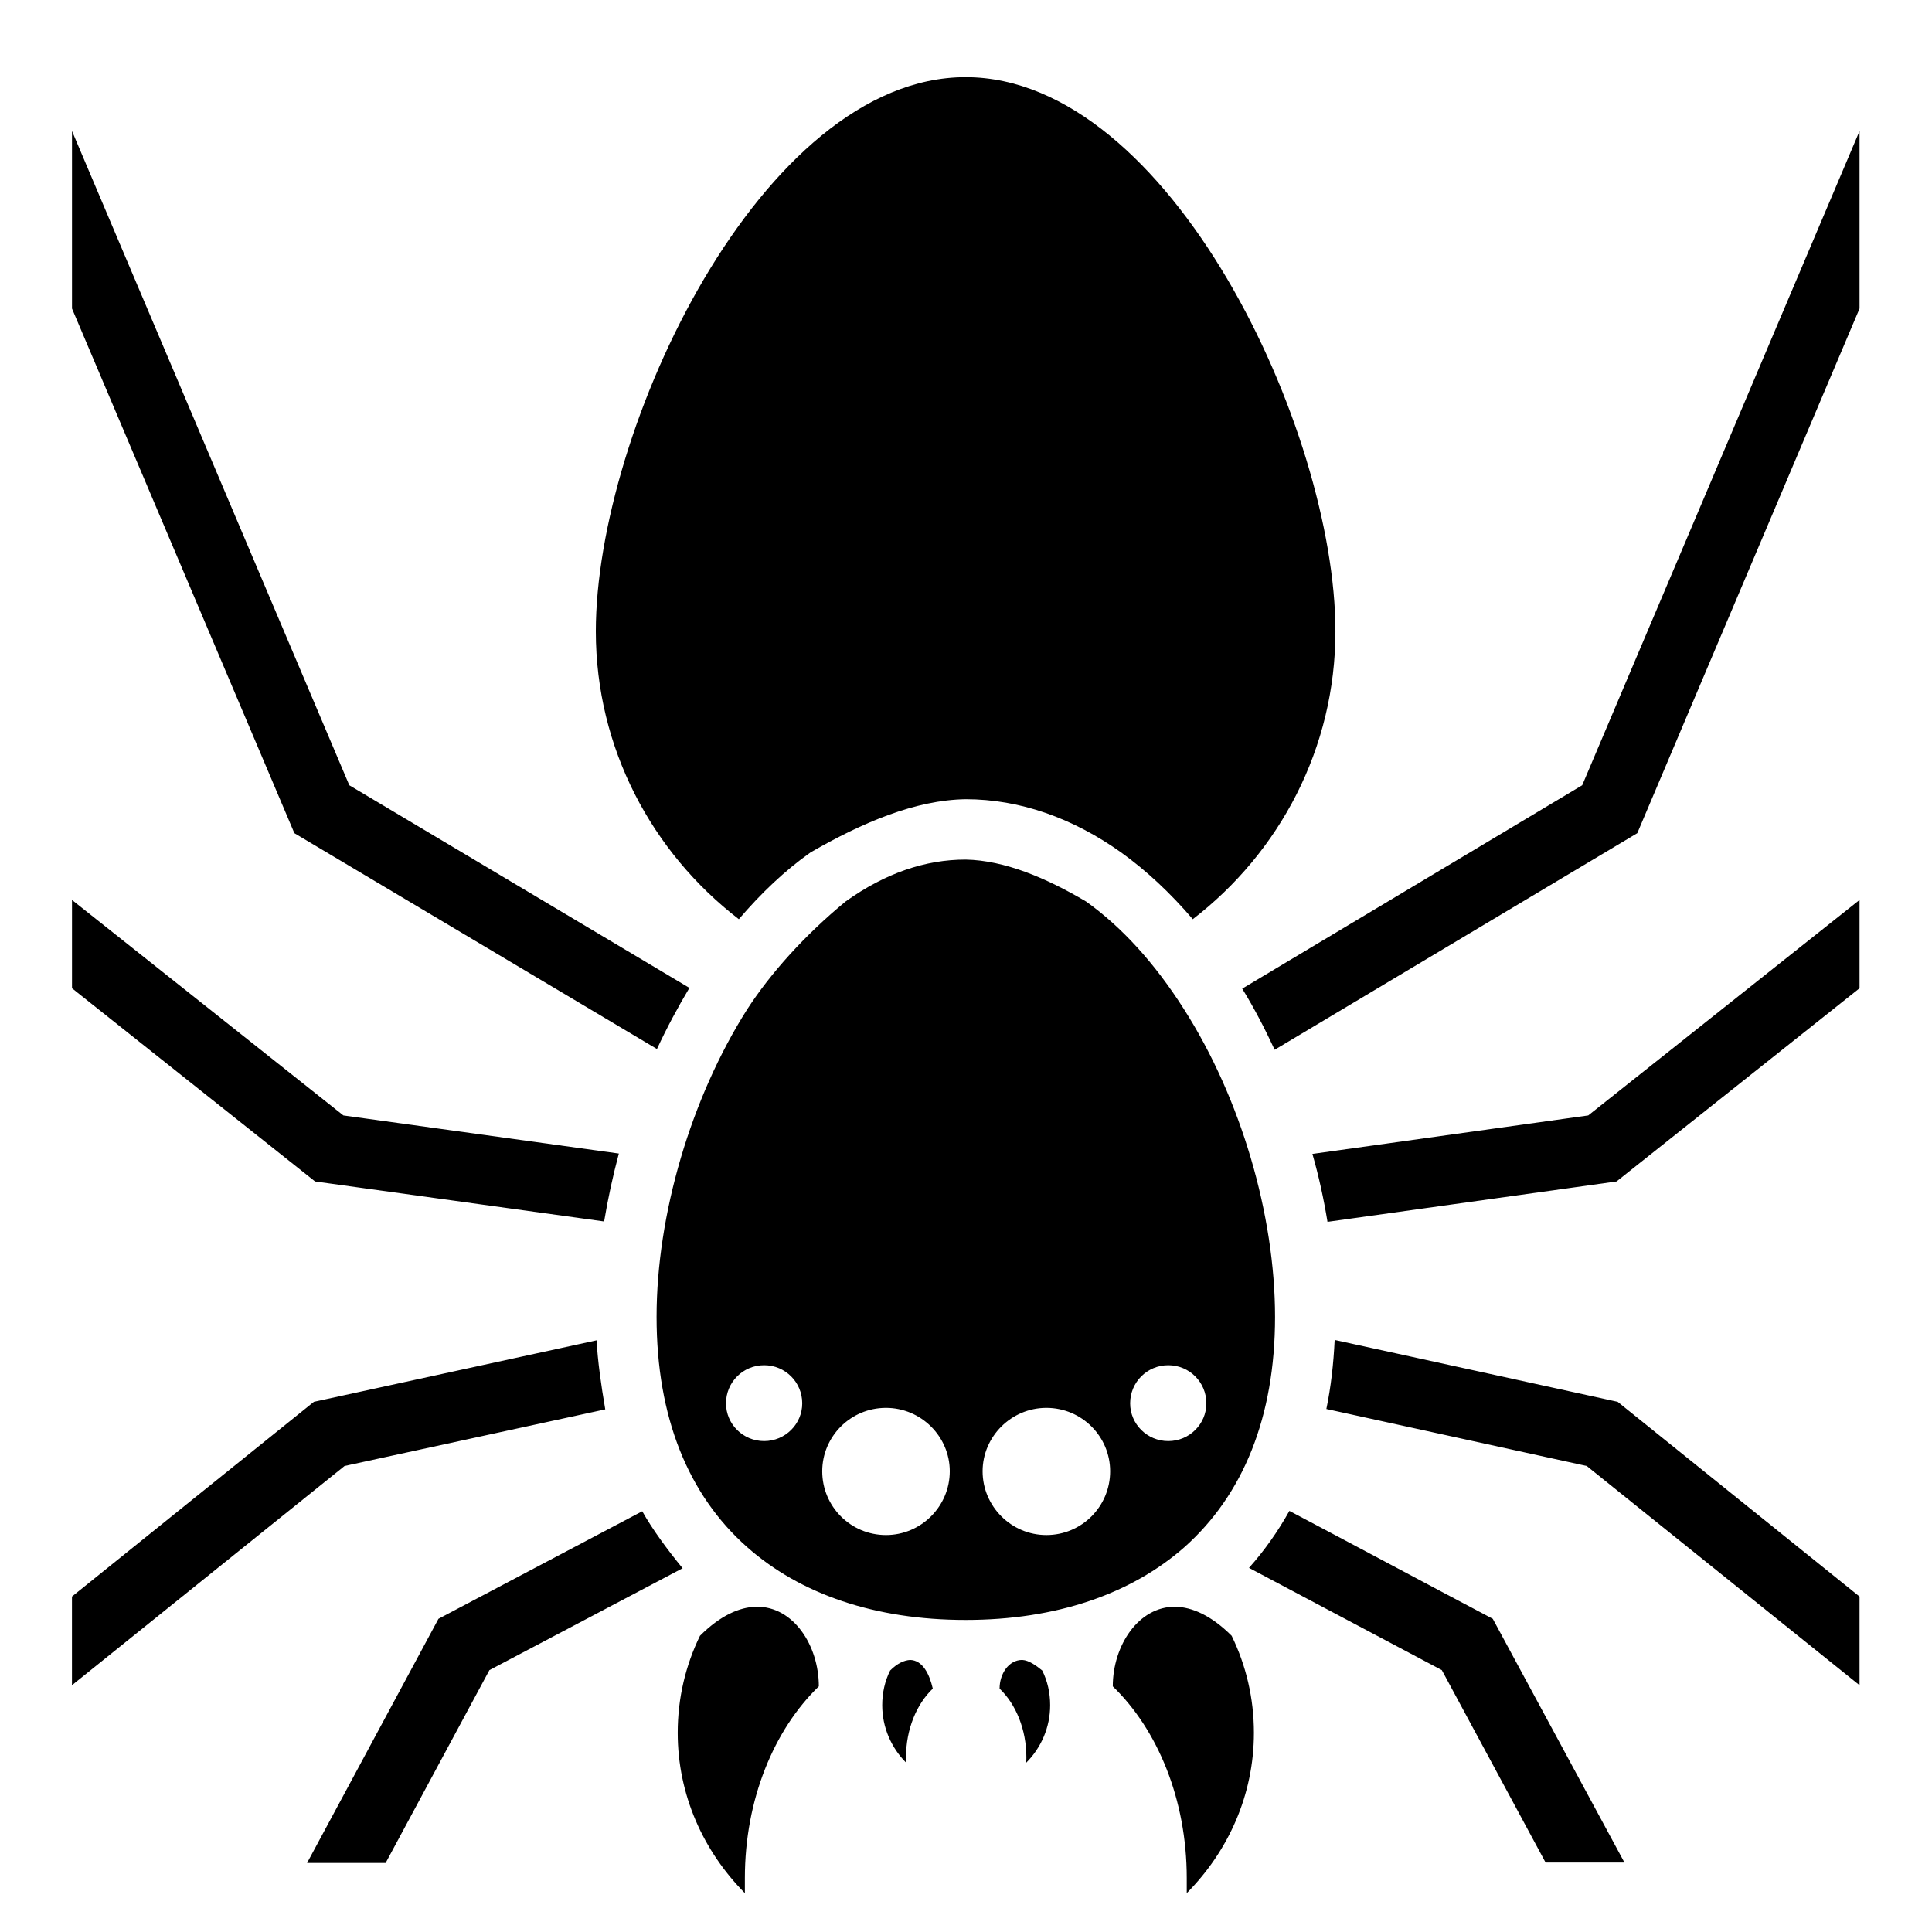
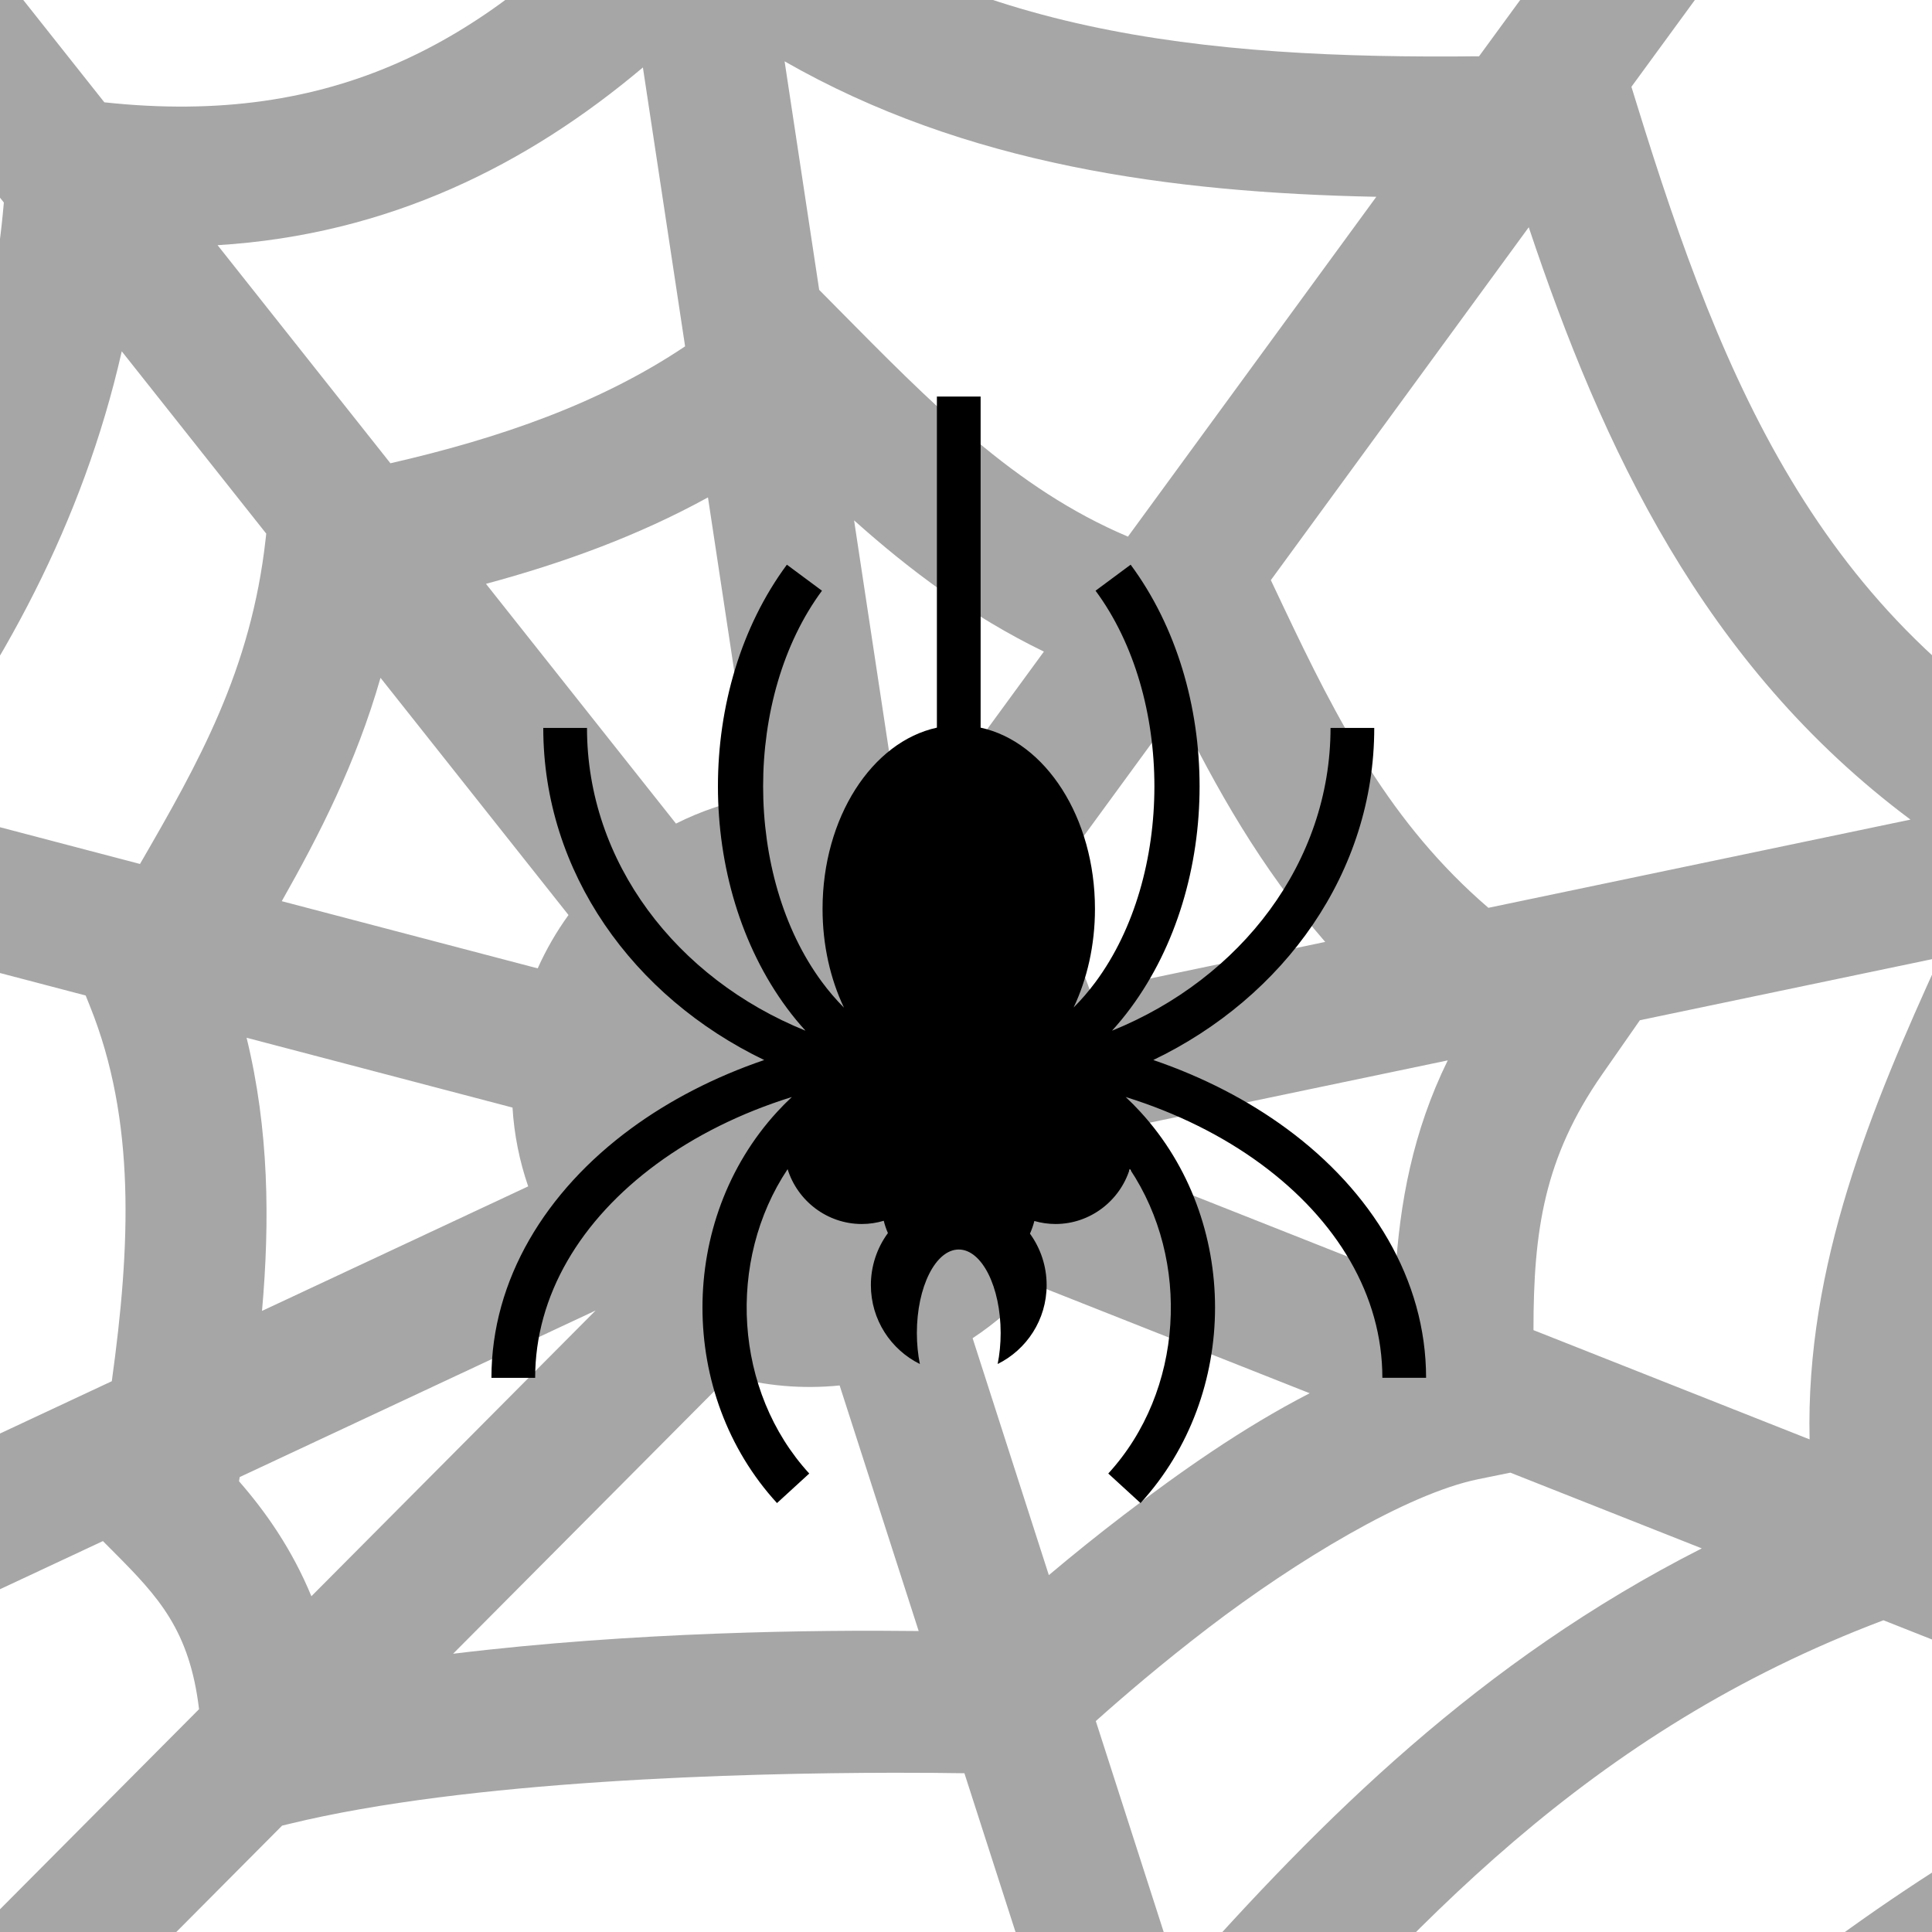
<svg xmlns="http://www.w3.org/2000/svg" viewBox="0 0 512 512" fill="currentColor">
-   <path fill="currentColor" d="M255.9 20.45c-54.1 0-98 93.45-98 146.85c0 31 14.9 58.6 37.9 76.3c5.9-6.9 12.2-12.9 19-17.7c13.7-7.9 27.8-13.9 41.1-14.1c14.4 0 28.4 5 41.2 14.1c6.7 4.8 13.1 10.8 19 17.7c23-17.7 37.8-45.3 37.8-76.3c0-53.4-43.9-146.85-98-146.85m236.9 14.27L419.3 208.1L329.2 262c3.2 5.2 6 10.6 8.6 16.2l96.1-57.4l58.9-139.03zm-473.72 0v47.05L78.01 220.8L174.1 278c2.6-5.6 5.5-11 8.6-16.2l-90.13-53.7zM255.9 227.8c-10.7 0-21.3 3.6-31.8 11.1c-10.8 8.9-19.9 19-26.1 28.6c-14.9 23.5-24 54.4-24 81.5c0 26.6 8.4 47.2 24 61c14 12.4 33.8 19.3 57.9 19.3s43.9-6.9 58-19.3c15.5-13.8 24-34.4 24-61c0-27.1-9.1-58-24.1-81.5c-7.8-12.3-16.6-21.9-26-28.6c-10.5-6.2-21.5-10.9-31.9-11.1M19.08 238.5v23.4l64.42 51.2l76.6 10.6q1.5-9 3.9-18l-73-10.1zm473.72 0l-71.9 57.1l-73.1 10.2c1.7 5.9 3 11.9 4 18l76.6-10.7l64.4-51.2zM353.7 355.1c-.3 6.4-1 12.5-2.2 18.3l69 15.1l72.3 58.1v-23.5l-64.1-51.6c-25-5.5-50-10.9-75-16.4m-195.6.1l-74.92 16.3l-64.11 51.6v23.5l72.24-58.1l69.09-15c-1.1-6.4-2-12.8-2.3-18.3m44.4 6.6c5.6 0 10.1 4.5 10.1 10.1c0 5.5-4.5 10-10.1 10s-10.1-4.5-10.1-10c0-5.6 4.5-10.1 10.1-10.1m107.1 0c5.6 0 10.1 4.5 10.1 10.1c0 5.5-4.5 10-10.1 10s-10.1-4.5-10.1-10c0-5.6 4.5-10.1 10.1-10.1m-74.8 11.3c9.3 0 16.9 7.6 16.9 16.8c0 9.3-7.6 16.9-16.9 16.9c-9.4 0-16.9-7.6-16.9-16.9c0-9.2 7.5-16.8 16.9-16.8m42.5 0c9.4 0 16.9 7.6 16.9 16.8c0 9.3-7.5 16.9-16.9 16.9c-9.3 0-16.9-7.6-16.9-16.9c0-9.2 7.6-16.8 16.9-16.8m64.4 27.3c-3 5.4-6.6 10.5-10.7 15.1l51.1 27.1l27.5 51h20.9L395.6 429c-18-9.5-35.9-19.1-53.9-28.6m-171.5.1l-54 28.5l-34.82 64.7h20.82l27.5-51.1l51.2-27c-4.1-5-8-10.3-10.7-15.1m30.2 25.3c-4.4.1-9.5 2.3-14.9 7.7c-3.8 7.8-5.9 16.5-5.9 25.7c0 16.5 6.8 31.4 17.8 42.5v-4c0-20.8 7.7-39.3 19.6-50.8c0-10.8-6.7-21.2-16.5-21.1zm111.1 0c-9.8-.1-16.6 10.3-16.6 21.1c11.9 11.5 19.6 30 19.6 50.8v4c11-11.1 17.8-26 17.8-42.5c0-9.2-2.1-17.9-5.9-25.7c-5.4-5.4-10.5-7.6-14.9-7.7m-70.3 14.1c-1.6.1-3.4.9-5.3 2.8c-1.4 2.8-2.1 5.9-2.1 9.2c0 5.9 2.4 11.3 6.4 15.3c-.1-.5-.1-1-.1-1.5c0-7.4 2.8-14.1 7.1-18.2c-.9-3.9-2.7-7.5-6-7.6m29.7 0c-3.6 0-6 3.7-6 7.6c4.3 4.1 7.1 10.8 7.1 18.2c0 .5 0 1-.1 1.5c4-4 6.4-9.4 6.4-15.3c0-3.3-.7-6.4-2.1-9.2c-1.6-1.3-3.5-2.7-5.3-2.8" />
+   <g opacity=".35" transform="translate(-256 -256) scale(2)">
+     <path fill="currentColor" d="m20.45 18.484l57.14 72.104C74.865 139.18 53.842 176.38 25.2 210.62l-6.716-1.76v19.32l2.557.672c15.35 45.065 9.088 90.827 1.82 138.294l-4.376 2.047v20.63l9.18-4.294c6.516 10.707 13.658 27.047 19.06 41.33a554 554 0 0 1 9.253 26.535l-37.493 37.69v2.43h23.942l28.55-28.7c9.27-.363 41.77-1.473 82.7-.75c46.744.825 102.612 4.3 139.05 13.667l5.08 15.784h19.632l-7.43-23.088c35.94-41.51 71.912-80.525 131.734-102.34l51.774 20.486v-20.097l-42.983-17.008c-6.374-39.21 12.755-76.665 30.62-116.68l12.363-2.585v-19.092l-6.323 1.323l-5.45-2.803c-56.088-28.831-76.334-77.991-93.3-132.701l44.184-60.446h-23.15l-38.6 52.81c-58.273 1.254-112.475-2.463-154.446-37.79l-2.274-15.02h-18.9l2.838 18.75C170.96 66.224 140.532 85.188 93.512 80.59l-49.22-62.106H20.448zm199.917 41.004c40.608 26.304 88.498 30.894 136.754 30.63l-33.14 45.34c-36.588.396-69.856-3.034-95.845-24.638l-7.768-51.332zm-18.834.44l8.29 54.775c-17.815 18.616-37.294 30.18-67.995 26.854L108.752 99.82c38.593-.74 68.358-17.144 92.78-39.892zM374.857 97.52c15.536 46.967 37.05 92.69 84.55 122.722l-51.768 10.82l-.816-.417c-37.27-19.145-50.445-51.64-61.935-88.83l-.716-2.315l30.683-41.98zm-280.74 13.918l34.393 43.398c-2.523 29.583-15.404 52.66-33.14 74.207L44.966 215.81c23.714-29.774 42.64-63.393 49.152-104.373zm137.848 24.69c23.936 13.694 51.05 17.4 78.404 17.948l-32.91 45.028c-15.058-6.364-26.137-17.753-38.57-30.325l-2.343-2.37l-4.582-30.28zm-18.778.81l5.592 36.955c-11.176 7.5-24.436 12.15-39.046 15.492l-22.902-28.897c22.71-1.395 41.095-10.68 56.356-23.55m117.38 21.173c9.746 29.155 23.146 58.017 50.58 78.49l-55.928 11.69c-12.997-11.182-19.977-24.734-27.156-39.89l-1.67-3.53zm-186.432 16.443l19.142 24.154l-.078.71c-1.93 17.365-8.877 29.63-16.65 43.063l-31.536-8.28c13.212-17.356 23.94-36.828 29.12-59.647zm77.674 19.353l6.012 39.742a39.2 39.2 0 0 0-10.25 3.48l-25.177-31.767c10.19-2.75 20.13-6.345 29.414-11.454zm19.36 3.043c7.355 6.578 15.52 12.722 25.152 17.39l-15.834 21.662a39 39 0 0 0-3.607-1.318l-5.71-37.735zm-62.75 20.864l24.91 31.43a39.6 39.6 0 0 0-4.08 7.07l-33.914-8.902c4.955-8.757 9.83-18.253 13.084-29.598m105.525 4.082c5.12 10.415 11.104 21.095 19.653 30.913l-31.143 6.508a39.5 39.5 0 0 0-6.937-12.21zM42.172 234.4l48.873 12.83c9.227 28.215 5.795 57.08 1.2 87.448L43.173 357.64c5.95-40.147 10.29-81.414-1-123.24zm416.142 5.162c-14.933 32.635-30.114 66.733-27.433 104.13l-43.74-17.307c-3.6-25.016 8.776-49.445 20.725-76.278l50.45-10.544zm-346.576 13.1l27.614 7.248l.562 1.4c6.1 15.133 5.383 31.772 2.9 49.708l-30.318 14.185c3.214-23.512 4.976-47.812-.758-72.54zm273.295 2.217c-9.043 19.817-17.797 40.803-17.252 63.847l-36.587-14.477c-.004-13.148 1.395-22.84 9.12-33.92l4.98-7.144zm-224.36 10.628l35.237 9.252a39.3 39.3 0 0 0 2.078 10.44l-35.27 16.503c1.05-11.9.927-24.048-2.044-36.195zm159.16 3c-4.625 9.433-6.38 18.89-6.948 28.498l-39.278-15.54c.266-1.125.47-2.273.64-3.43l45.585-9.528zm-54.796 29.662l36.504 14.443c-8.91 4.58-17.316 10.536-24.677 16.16a263 263 0 0 0-9.886 7.942l-10.102-31.397c3.04-2 5.786-4.408 8.162-7.148zm-58.12 3.484L169.26 339.51c-2.558-6.2-6.018-11.147-9.588-15.235l.088-.556l47.154-22.066zm17.73 8.672a39.5 39.5 0 0 0 14.609 1.255l10.473 32.54c-13.314-.16-37.613.076-61.693 3.01l36.61-36.804zm103.486 12.81l25.363 10.034c-29.4 14.92-50.376 35.896-69.252 57.2L273.2 356.05c3.554-3.174 8.73-7.63 15.01-12.427c11.42-8.727 26.208-17.7 35.685-19.627zM141.635 332.2l1.517 1.525c5.848 5.875 9.973 10.303 11.223 20.75l-31.143 31.308c-.35-2.27-.738-4.63-1.2-7.142c-2.01-10.95-4.448-22.942-9.325-32.904l28.928-13.535zm235.928 10.493l39.218 15.518c-49.423 22.5-82.915 56.684-113.45 91.47l-12.435-38.647c24.103-27.838 47.673-53.616 86.668-68.34zM95.577 353.75c3.002 6.837 6.222 18.17 8.076 28.266c1.582 8.61 2.5 16.08 2.98 20.45l-35.882 36.075a526 526 0 0 0-6.55-18.29c-5.374-14.216-11.993-30.012-19.61-42.64zm150.863 9.148c3.968-.006 6.814.03 9.35.065l10.396 32.3c-26.257-4.15-58.633-4.19-87.057-3.185c-15.575.55-28.004 1.327-37.857 2.065l24.108-24.237l.95-.23c23.746-5.79 59.86-6.746 80.11-6.778m-42.192 47.39c24.924-.053 50.366 1.266 68.416 5.103l13.428 41.727c-38.708-8.23-88.984-10.977-132.086-11.738c-27.222-.482-49.237-.188-63.87.173l30.8-30.963c7.765-.757 30.71-2.842 58.853-3.836c7.9-.28 16.15-.45 24.458-.467z" />
+   </g>
+   <g transform="translate(96 96) scale(.62)">
+     <path fill="currentColor" d="M245.625 14.656v141.53c-27.713 6.03-48.875 38.405-48.875 77.47c0 15.552 3.366 30.034 9.156 42.22a100 100 0 0 1-9.406-10.97c-33.54-45.34-33.54-121.904 0-167.25l-15-11.125c-39.288 53.12-39.292 136.387 0 189.5a119 119 0 0 0 7.97 9.69c-55.29-22.365-93.407-72.152-93.407-129.408H77.374c0 61.73 38.437 115.01 94.438 141.938c-21.208 7.248-40.477 17.198-57 29.344c-36.29 26.675-59.594 64.432-59.594 106.5h18.686c0-35.19 19.332-67.448 51.97-91.438c16.31-11.99 35.903-21.796 57.75-28.594a113 113 0 0 0-6.345 6.407c-42.477 46.365-42.477 120.787 0 167.155L191.063 475c-32.263-35.218-35.342-90.954-9.25-130.094c4.213 13.518 16.883 23.438 31.72 23.438c3.25 0 6.396-.49 9.374-1.375a33 33 0 0 0 1.78 5.25a37.5 37.5 0 0 0-7.28 22.25c0 14.788 8.532 27.58 20.938 33.717c-.826-4.1-1.28-8.56-1.28-13.25c0-19.7 8.013-35.687 17.905-35.687c9.89 0 17.905 15.987 17.905 35.688c0 4.69-.456 9.15-1.28 13.25c12.404-6.14 20.936-18.93 20.936-33.72c0-8.215-2.657-15.814-7.124-22a33 33 0 0 0 1.875-5.406a32.8 32.8 0 0 0 9.033 1.282c14.87 0 27.566-9.965 31.75-23.53c26.16 39.143 23.102 94.94-9.188 130.186l13.78 12.625c42.48-46.368 42.48-120.79 0-167.156a112 112 0 0 0-6.342-6.408c21.845 6.798 41.438 16.604 57.75 28.594c32.637 23.99 51.968 56.25 51.968 91.438h18.69c0-42.068-23.305-79.825-59.595-106.5c-16.524-12.146-35.792-22.096-57-29.344c56-26.93 94.438-80.208 94.438-141.938h-18.688c0 57.256-38.118 107.043-93.406 129.407c2.765-3.02 5.424-6.25 7.967-9.69c39.292-53.11 39.292-136.38 0-189.5l-15 11.126c33.542 45.345 33.54 121.913 0 167.25a100 100 0 0 1-9.375 10.906c5.77-12.18 9.125-26.627 9.125-42.156c0-39.065-21.162-71.44-48.875-77.47V14.657h-18.687zm9.47 281.5c8.137 0 14.53 6.398 14.53 14.53c0 8.135-6.393 14.533-14.53 14.533c-8.14 0-14.5-6.398-14.5-14.533c0-8.133 6.366-14.53 14.5-14.53m-41.564 24.438c8.14 0 14.532 6.398 14.532 14.53c0 8.134-6.393 14.532-14.53 14.532c-8.14 0-14.532-6.396-14.532-14.53s6.398-14.532 14.53-14.532m82.782 0c8.138 0 14.532 6.398 14.532 14.53c0 8.134-6.394 14.532-14.53 14.532c-8.14 0-14.533-6.396-14.533-14.53s6.4-14.532 14.533-14.532zm-41.218 23.875c8.138 0 14.53 6.397 14.53 14.53s-6.392 14.53-14.53 14.53s-14.5-6.395-14.5-14.53c0-8.133 6.367-14.53 14.5-14.53" />
+     <g fill="currentColor">
+       <circle cx="213" cy="333" r="19" />
+       <circle cx="256" cy="310" r="19" />
+       <circle cx="297" cy="333" r="19" />
+       <circle cx="256" cy="355" r="19" />
+     </g>
+   </g>
</svg>
